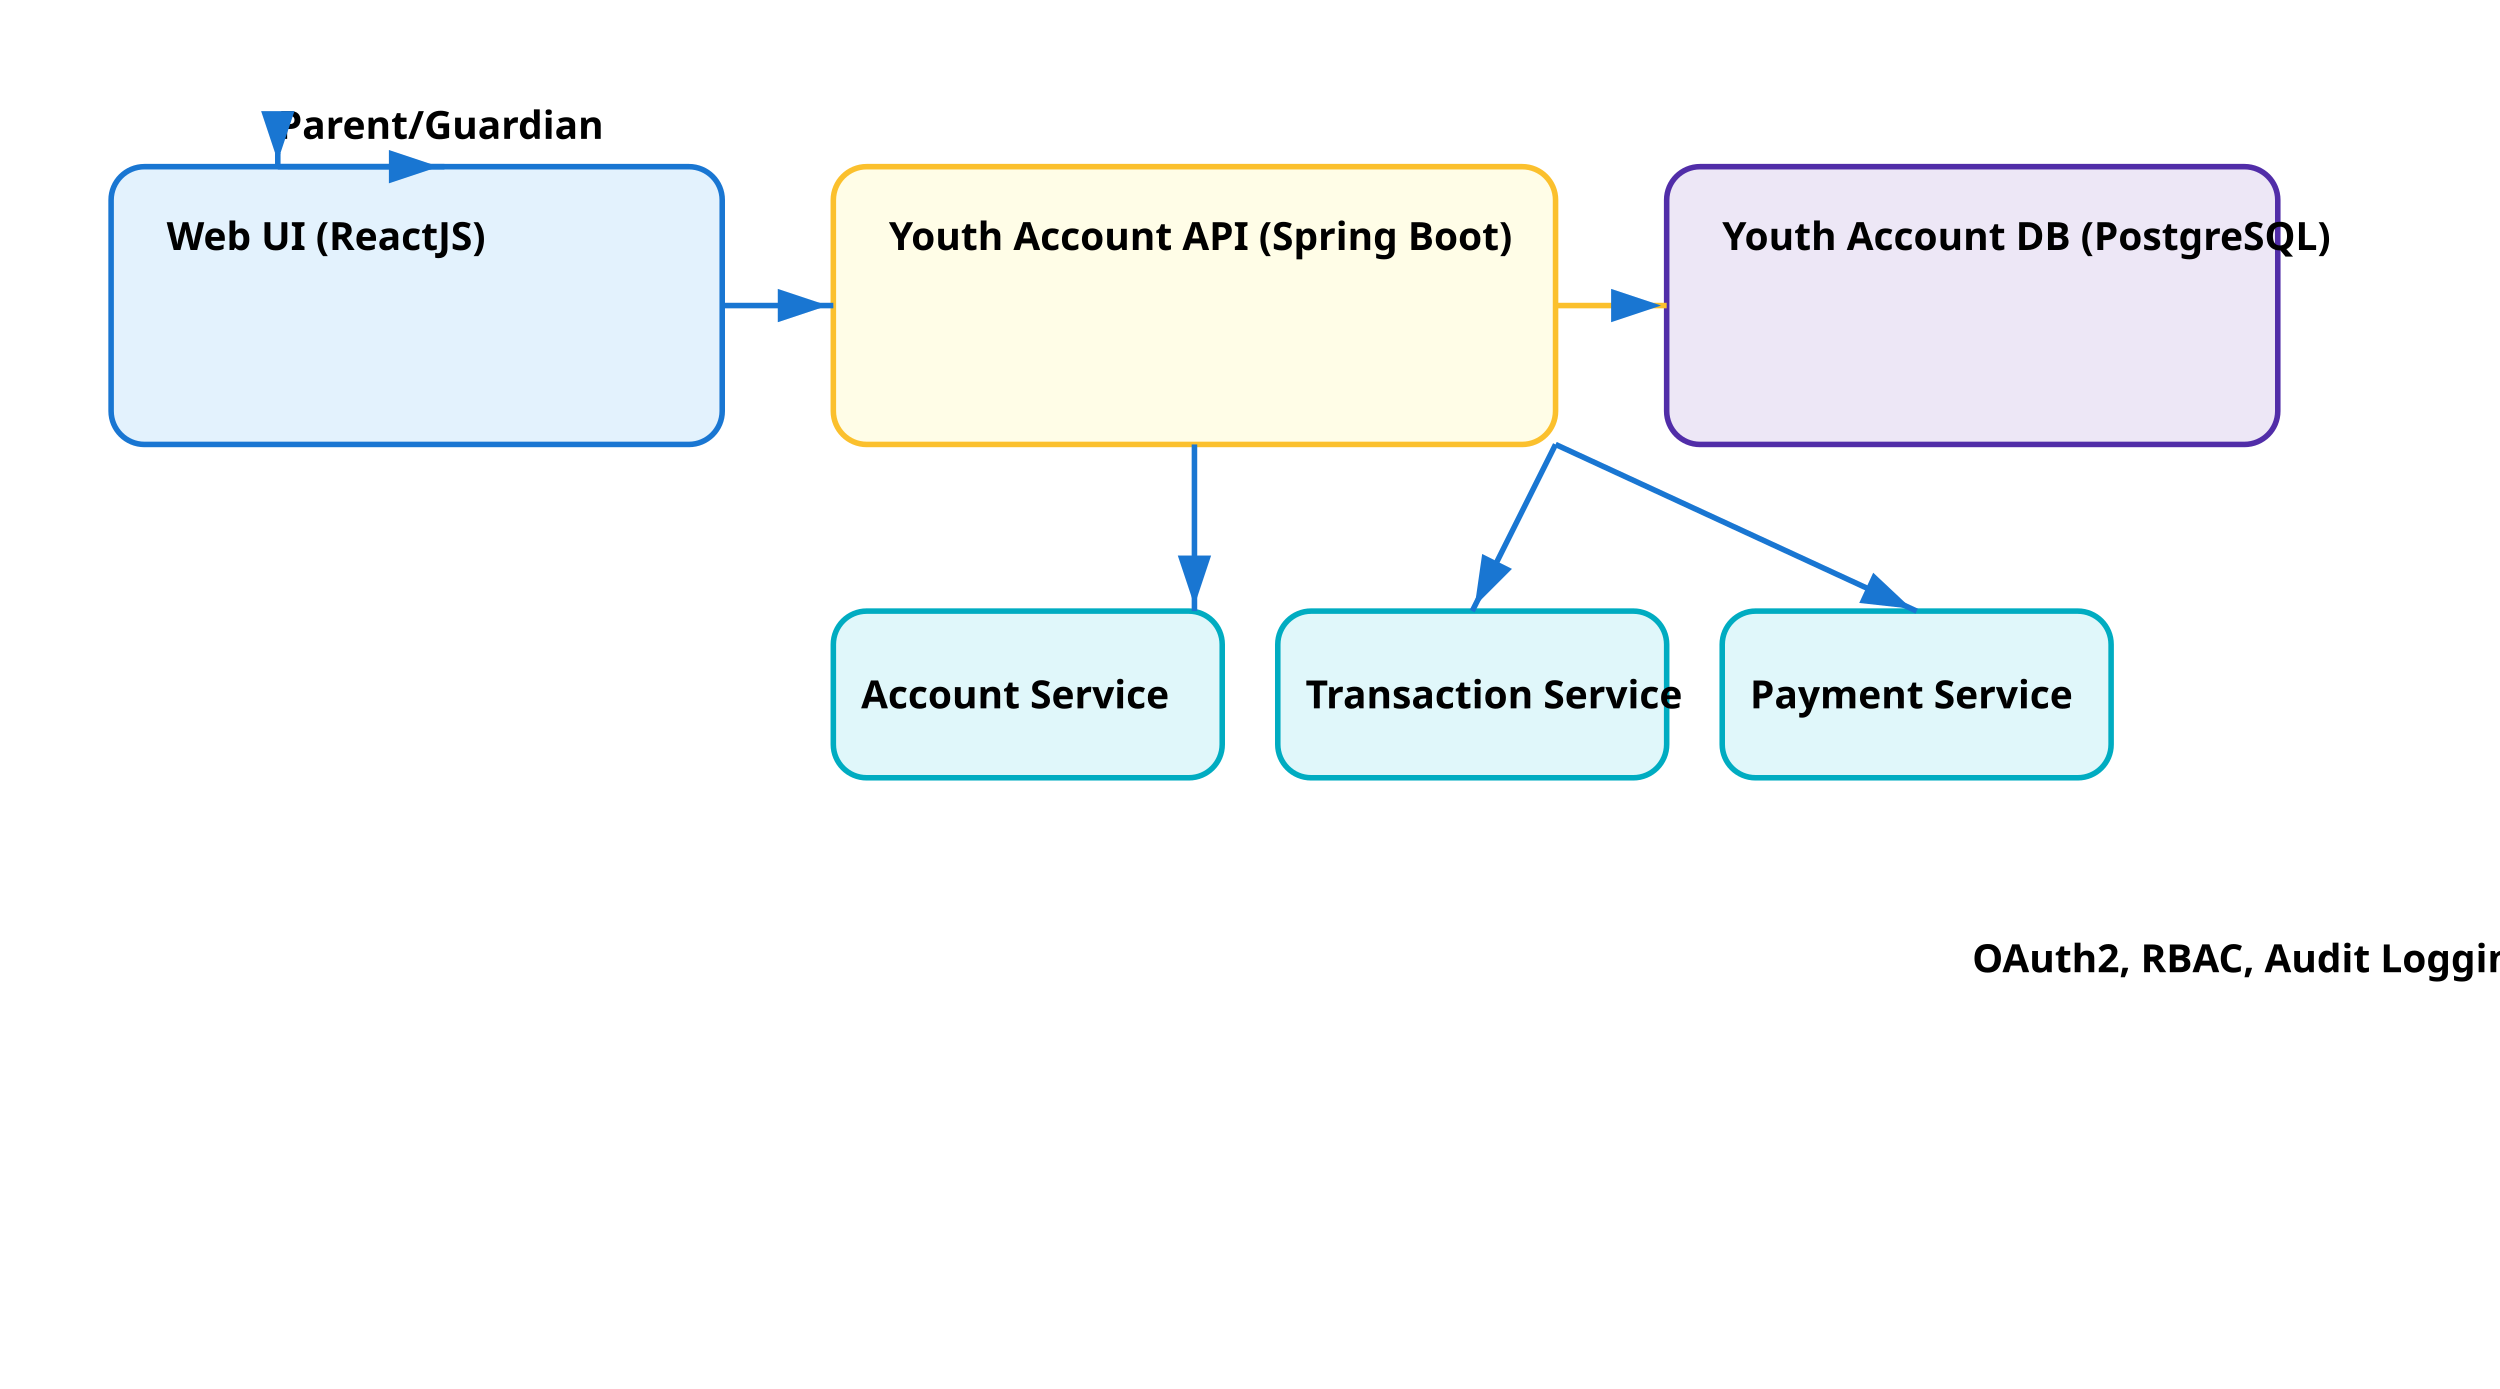
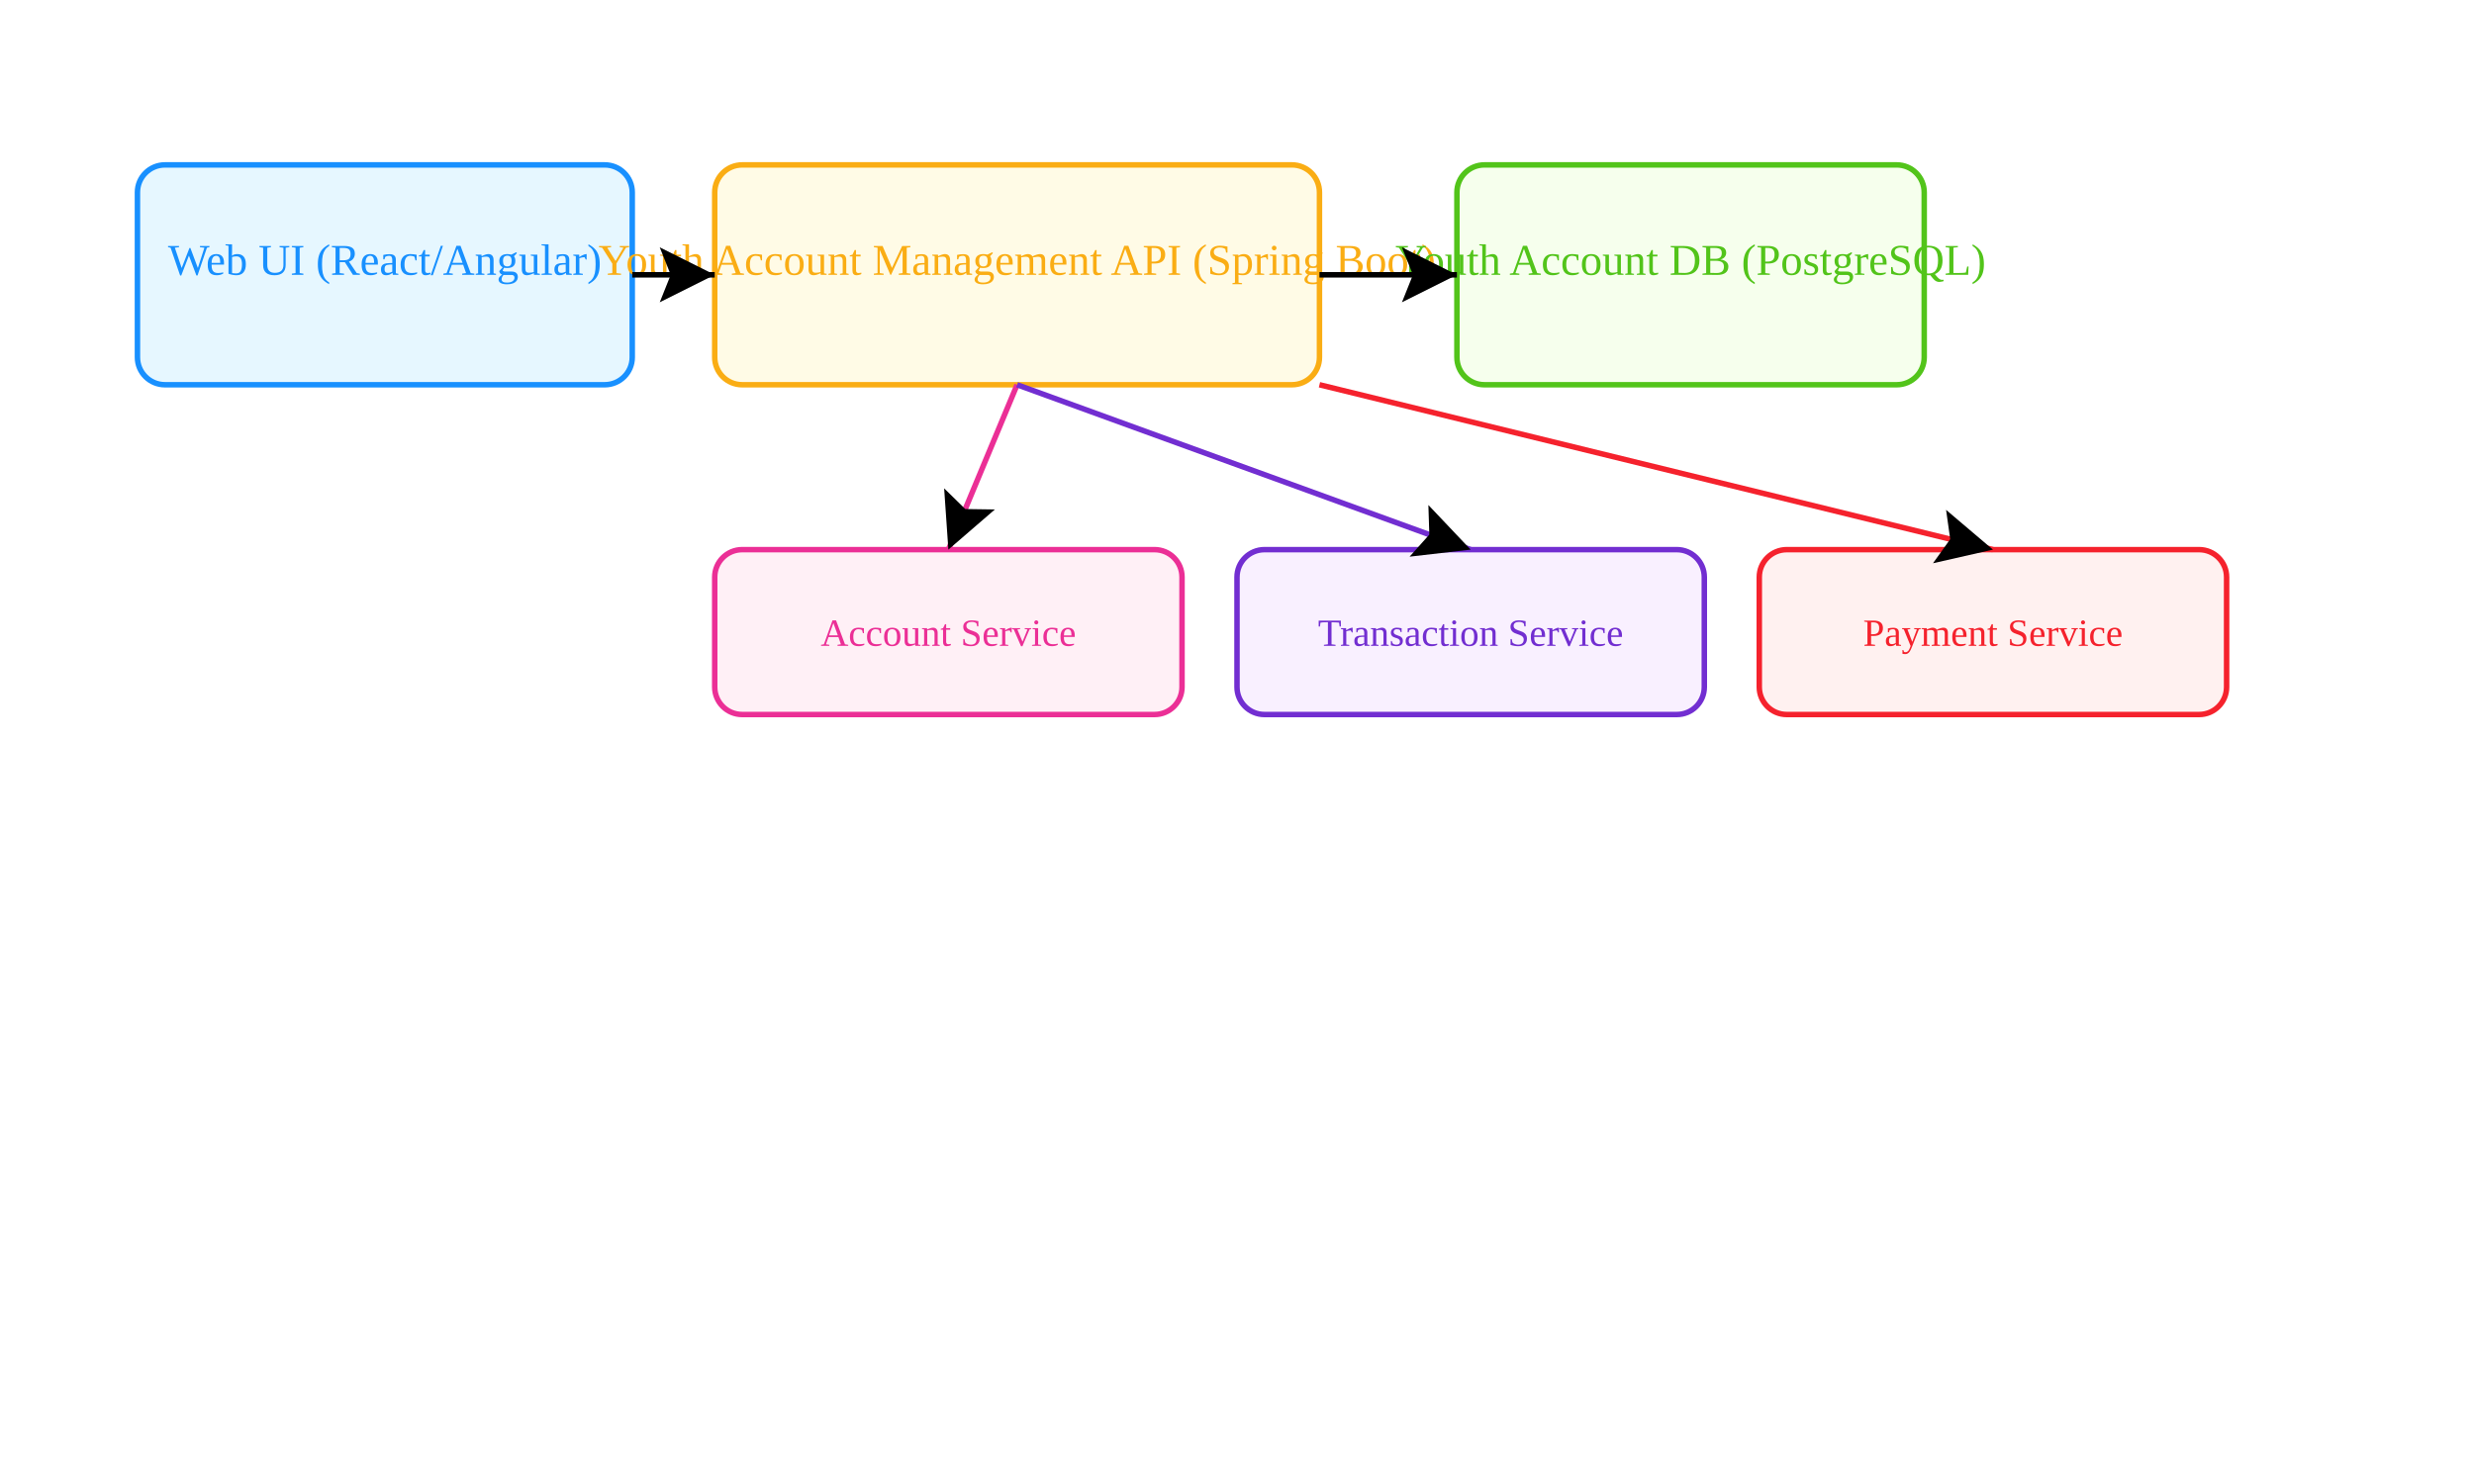
- <svg xmlns="http://www.w3.org/2000/svg" width="900" height="500">
-   <style>.component { font: bold 14px sans-serif; }</style>
-   <rect x="40" y="60" width="220" height="100" rx="12" fill="#e3f2fd" stroke="#1976d2" stroke-width="2" />
-   <text x="60" y="90" class="component">Web UI (ReactJS)</text>
-   <rect x="300" y="60" width="260" height="100" rx="12" fill="#fffde7" stroke="#fbc02d" stroke-width="2" />
-   <text x="320" y="90" class="component">Youth Account API (Spring Boot)</text>
-   <rect x="600" y="60" width="220" height="100" rx="12" fill="#ede7f6" stroke="#512da8" stroke-width="2" />
-   <text x="620" y="90" class="component">Youth Account DB (PostgreSQL)</text>
-   <rect x="300" y="220" width="140" height="60" rx="12" fill="#e0f7fa" stroke="#00acc1" stroke-width="2" />
-   <text x="310" y="255" class="component">Account Service</text>
-   <rect x="460" y="220" width="140" height="60" rx="12" fill="#e0f7fa" stroke="#00acc1" stroke-width="2" />
-   <text x="470" y="255" class="component">Transaction Service</text>
-   <rect x="620" y="220" width="140" height="60" rx="12" fill="#e0f7fa" stroke="#00acc1" stroke-width="2" />
-   <text x="630" y="255" class="component">Payment Service</text>
-   <line x1="260" y1="110" x2="300" y2="110" stroke="#1976d2" stroke-width="2" marker-end="url(#arrow)" />
-   <line x1="560" y1="110" x2="600" y2="110" stroke="#fbc02d" stroke-width="2" marker-end="url(#arrow)" />
-   <line x1="430" y1="160" x2="430" y2="220" stroke="#1976d2" stroke-width="2" marker-end="url(#arrow)" />
-   <line x1="560" y1="160" x2="530" y2="220" stroke="#1976d2" stroke-width="2" marker-end="url(#arrow)" />
-   <line x1="560" y1="160" x2="690" y2="220" stroke="#1976d2" stroke-width="2" marker-end="url(#arrow)" />
+ <svg xmlns="http://www.w3.org/2000/svg" width="900" height="540" viewBox="0 0 900 540">
+   <rect x="50" y="60" width="180" height="80" fill="#e6f7ff" stroke="#1890ff" stroke-width="2" rx="10" />
+   <text x="140" y="100" font-size="16" text-anchor="middle" fill="#1890ff">Web UI (React/Angular)</text>
+   <rect x="260" y="60" width="220" height="80" fill="#fffbe6" stroke="#faad14" stroke-width="2" rx="10" />
+   <text x="370" y="100" font-size="16" text-anchor="middle" fill="#faad14">Youth Account Management API (Spring Boot)</text>
+   <rect x="530" y="60" width="170" height="80" fill="#f6ffed" stroke="#52c41a" stroke-width="2" rx="10" />
+   <text x="615" y="100" font-size="16" text-anchor="middle" fill="#52c41a">Youth Account DB (PostgreSQL)</text>
+   <rect x="260" y="200" width="170" height="60" fill="#fff0f6" stroke="#eb2f96" stroke-width="2" rx="10" />
+   <text x="345" y="235" font-size="14" text-anchor="middle" fill="#eb2f96">Account Service</text>
+   <rect x="450" y="200" width="170" height="60" fill="#f9f0ff" stroke="#722ed1" stroke-width="2" rx="10" />
+   <text x="535" y="235" font-size="14" text-anchor="middle" fill="#722ed1">Transaction Service</text>
+   <rect x="640" y="200" width="170" height="60" fill="#fff1f0" stroke="#f5222d" stroke-width="2" rx="10" />
+   <text x="725" y="235" font-size="14" text-anchor="middle" fill="#f5222d">Payment Service</text>
+   <line x1="230" y1="100" x2="260" y2="100" stroke="#000" stroke-width="2" marker-end="url(#arrow)" />
+   <line x1="480" y1="100" x2="530" y2="100" stroke="#000" stroke-width="2" marker-end="url(#arrow)" />
+   <line x1="370" y1="140" x2="345" y2="200" stroke="#eb2f96" stroke-width="2" marker-end="url(#arrow)" />
+   <line x1="370" y1="140" x2="535" y2="200" stroke="#722ed1" stroke-width="2" marker-end="url(#arrow)" />
+   <line x1="480" y1="140" x2="725" y2="200" stroke="#f5222d" stroke-width="2" marker-end="url(#arrow)" />
  <defs>
-     <marker id="arrow" markerWidth="10" markerHeight="10" refX="10" refY="3" orient="auto" markerUnits="strokeWidth">
-       <path d="M0,0 L0,6 L9,3 z" fill="#1976d2" />
+     <marker id="arrow" markerWidth="10" markerHeight="10" refX="10" refY="5" orient="auto" markerUnits="strokeWidth">
+       <path d="M0,0 L10,5 L0,10 L2,5 Z" fill="#000" />
    </marker>
  </defs>
-   <text x="100" y="50" class="component">Parent/Guardian</text>
-   <line x1="100" y1="55" x2="100" y2="60" stroke="#1976d2" stroke-width="2" marker-end="url(#arrow)" />
-   <line x1="100" y1="60" x2="160" y2="60" stroke="#1976d2" stroke-width="2" marker-end="url(#arrow)" />
-   <text x="710" y="350" class="component">OAuth2, RBAC, Audit Logging enforced on all API calls</text>
</svg>
